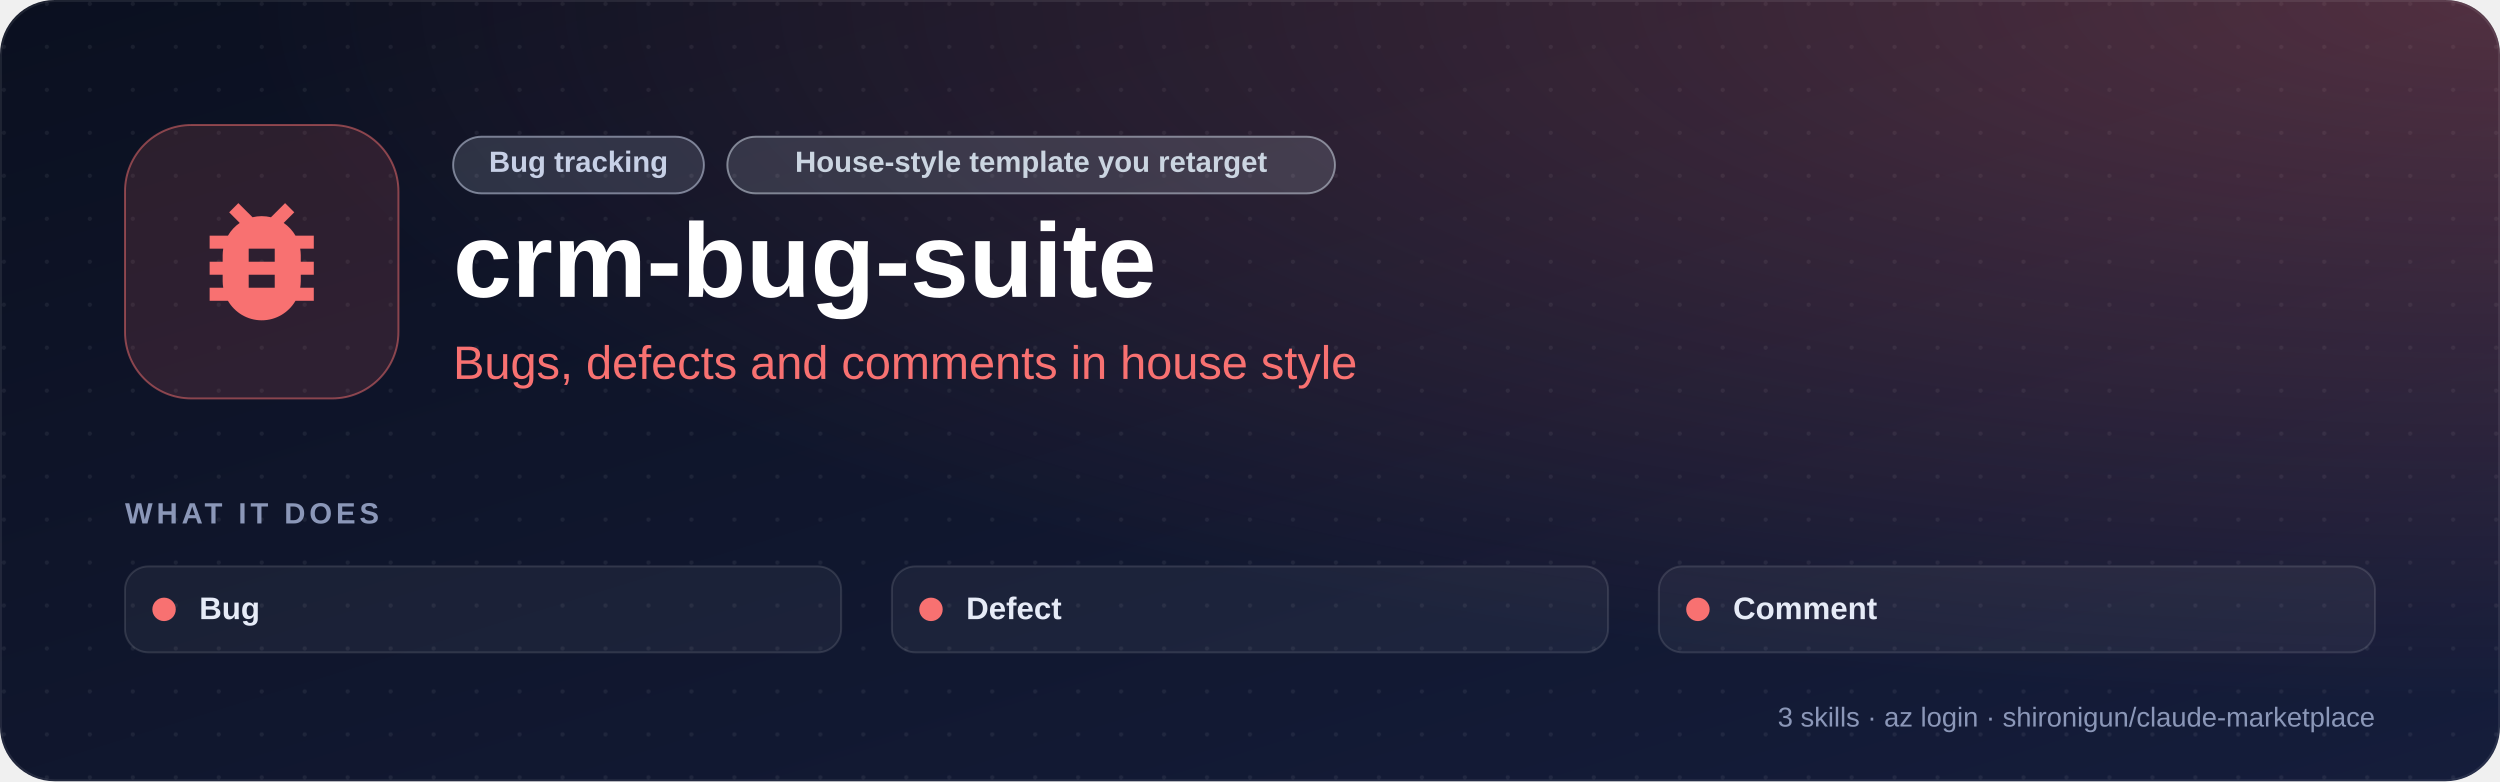
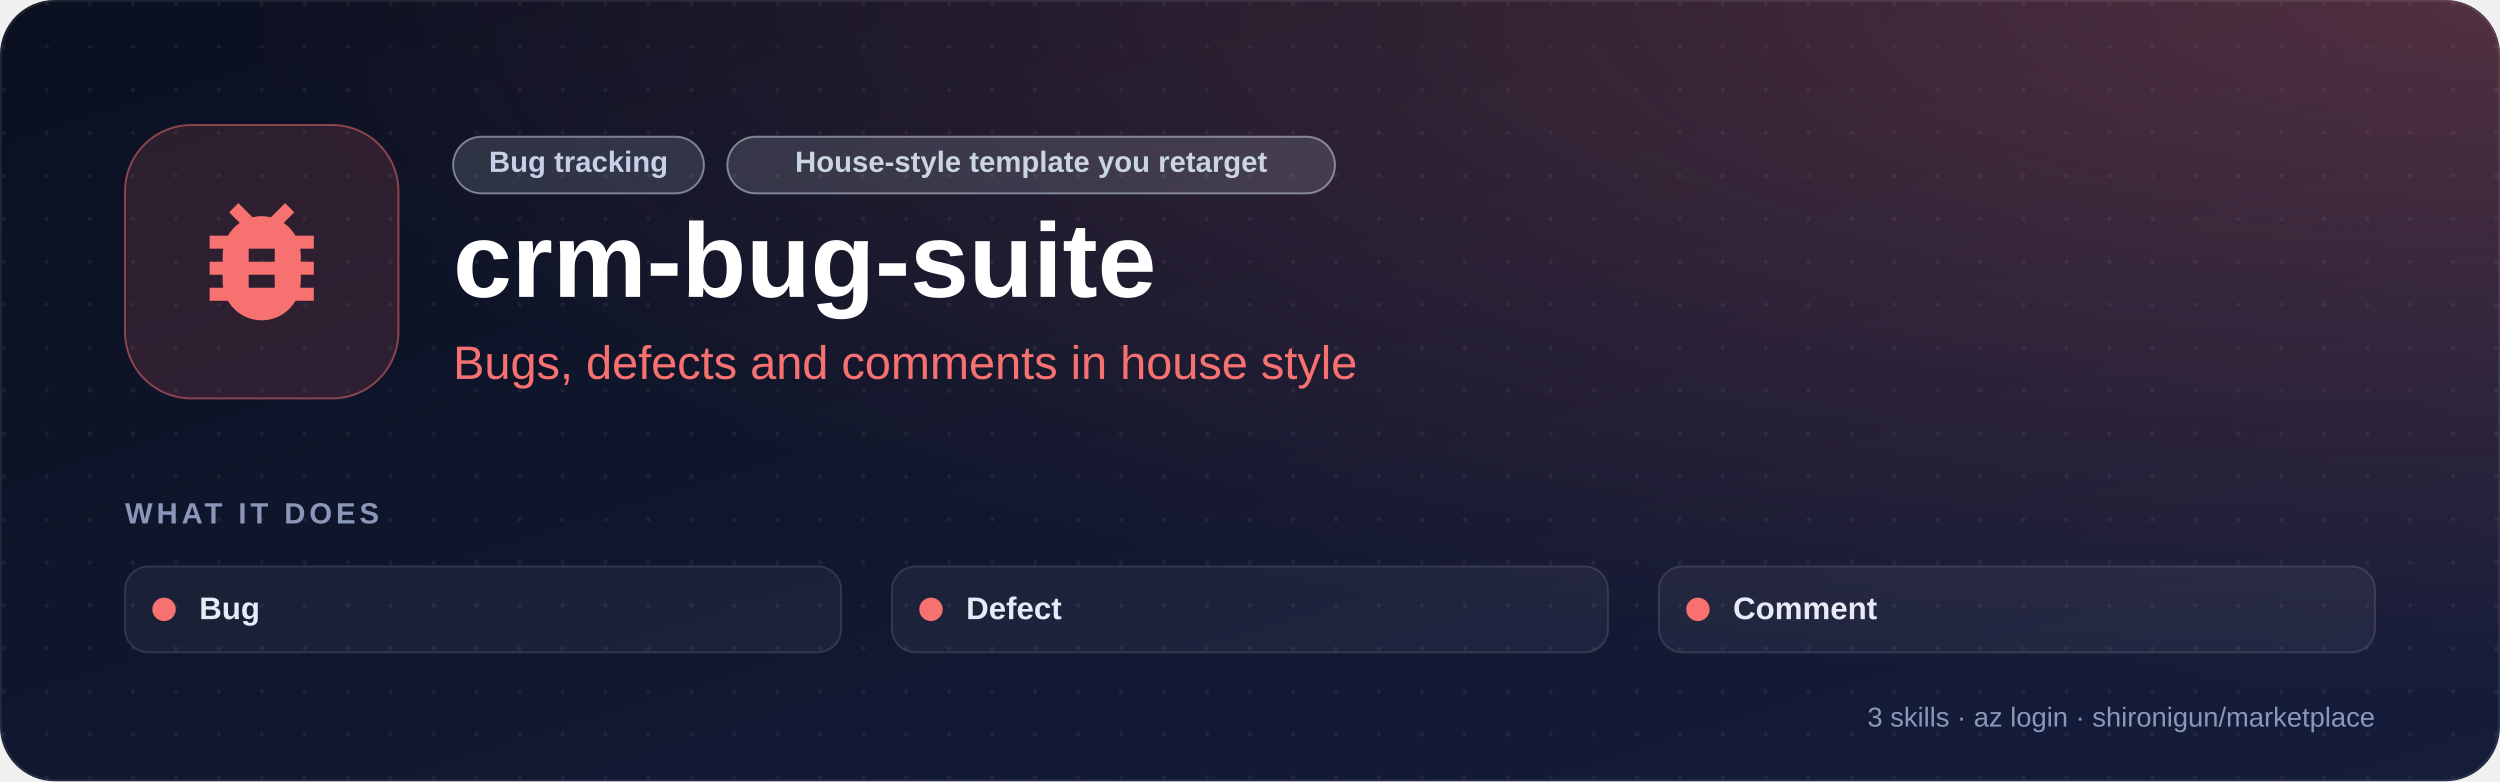
<svg xmlns="http://www.w3.org/2000/svg" width="1280" height="400" viewBox="0 0 1280 400" role="img" aria-label="crm-bug-suite: Bugs, defects and comments in house style" font-family="'Segoe UI', -apple-system, 'Helvetica Neue', Arial, sans-serif">
  <defs>
    <linearGradient id="b-crm-bug-suite-bg" x1="0" y1="0" x2="1" y2="1">
      <stop offset="0" stop-color="#0b1020" />
      <stop offset="1" stop-color="#151d3b" />
    </linearGradient>
    <radialGradient id="b-crm-bug-suite-glow" cx="1" cy="0" r="0.9">
      <stop offset="0" stop-color="#f87171" stop-opacity=".28" />
      <stop offset="1" stop-color="#f87171" stop-opacity="0" />
    </radialGradient>
    <pattern id="b-crm-bug-suite-dots" width="22" height="22" patternUnits="userSpaceOnUse">
      <circle cx="2" cy="2" r="1.1" fill="#ffffff" fill-opacity=".06" />
    </pattern>
  </defs>
  <rect width="1280" height="400" rx="28" fill="url(#b-crm-bug-suite-bg)" />
  <rect width="1280" height="400" rx="28" fill="url(#b-crm-bug-suite-dots)" />
  <rect width="1280" height="400" rx="28" fill="url(#b-crm-bug-suite-glow)" />
  <rect x=".5" y=".5" width="1279" height="399" rx="28" fill="none" stroke="#ffffff" stroke-opacity=".08" />
  <rect x="64" y="64" width="140" height="140" rx="34" fill="#f87171" fill-opacity=".14" stroke="#f87171" stroke-opacity=".5" />
  <g transform="translate(94 94) scale(3.333333)" fill="#f87171">
    <path d="M20 8h-2.81c-.45-.78-1.07-1.45-1.82-1.96L17 4.41 15.59 3l-2.17 2.17C12.96 5.06 12.49 5 12 5s-.96.06-1.41.17L8.41 3 7 4.41l1.62 1.63C7.88 6.55 7.26 7.22 6.81 8H4v2h2.09c-.05.33-.09.66-.09 1v1H4v2h2v1c0 .34.04.67.09 1H4v2h2.81c1.04 1.79 2.97 3 5.19 3s4.15-1.21 5.19-3H20v-2h-2.09c.05-.33.09-.66.09-1v-1h2v-2h-2v-1c0-.34-.04-.67-.09-1H20zm-6 8h-4v-2h4zm0-4h-4v-2h4z" />
  </g>
  <rect x="232" y="70" width="128.4" height="29" rx="14.5" fill="#c7d0e6" fill-opacity="0.16" stroke="#c7d0e6" stroke-opacity=".55" />
  <text x="296.2" y="88" text-anchor="middle" font-size="15" font-weight="600" fill="#c7d0e6">Bug tracking</text>
  <rect x="372.4" y="70" width="311.1" height="29" rx="14.5" fill="#cbd5e1" fill-opacity="0.16" stroke="#cbd5e1" stroke-opacity=".55" />
  <text x="527.95" y="88" text-anchor="middle" font-size="15" font-weight="600" fill="#cbd5e1">House-style template you retarget</text>
  <text x="232" y="152" font-size="54" font-weight="700" fill="#ffffff">crm-bug-suite</text>
  <text x="232" y="194" font-size="24" font-weight="500" fill="#f87171">Bugs, defects and comments in house style</text>
  <text x="64" y="268" font-size="15" font-weight="700" letter-spacing="2" fill="#8b97b8">WHAT IT DOES</text>
  <rect x="64" y="290" width="366.667" height="44" rx="12" fill="#ffffff" fill-opacity=".05" stroke="#ffffff" stroke-opacity=".12" />
  <circle cx="84" cy="312" r="6" fill="#f87171" />
  <text x="102" y="317" font-size="16" font-weight="600" fill="#e6ebf7">Bug</text>
  <rect x="456.667" y="290" width="366.667" height="44" rx="12" fill="#ffffff" fill-opacity=".05" stroke="#ffffff" stroke-opacity=".12" />
  <circle cx="476.667" cy="312" r="6" fill="#f87171" />
  <text x="494.667" y="317" font-size="16" font-weight="600" fill="#e6ebf7">Defect</text>
  <rect x="849.333" y="290" width="366.667" height="44" rx="12" fill="#ffffff" fill-opacity=".05" stroke="#ffffff" stroke-opacity=".12" />
  <circle cx="869.333" cy="312" r="6" fill="#f87171" />
  <text x="887.333" y="317" font-size="16" font-weight="600" fill="#e6ebf7">Comment</text>
-   <text x="1216" y="372" text-anchor="end" font-size="14" fill="#8b97b8">3 skills  ·  az login  ·  shironigun/claude-marketplace</text>
+   <text x="1216" y="372" text-anchor="end" font-size="14" fill="#8b97b8">3 skills  ·  az login  ·  shironigun/marketplace</text>
</svg>
